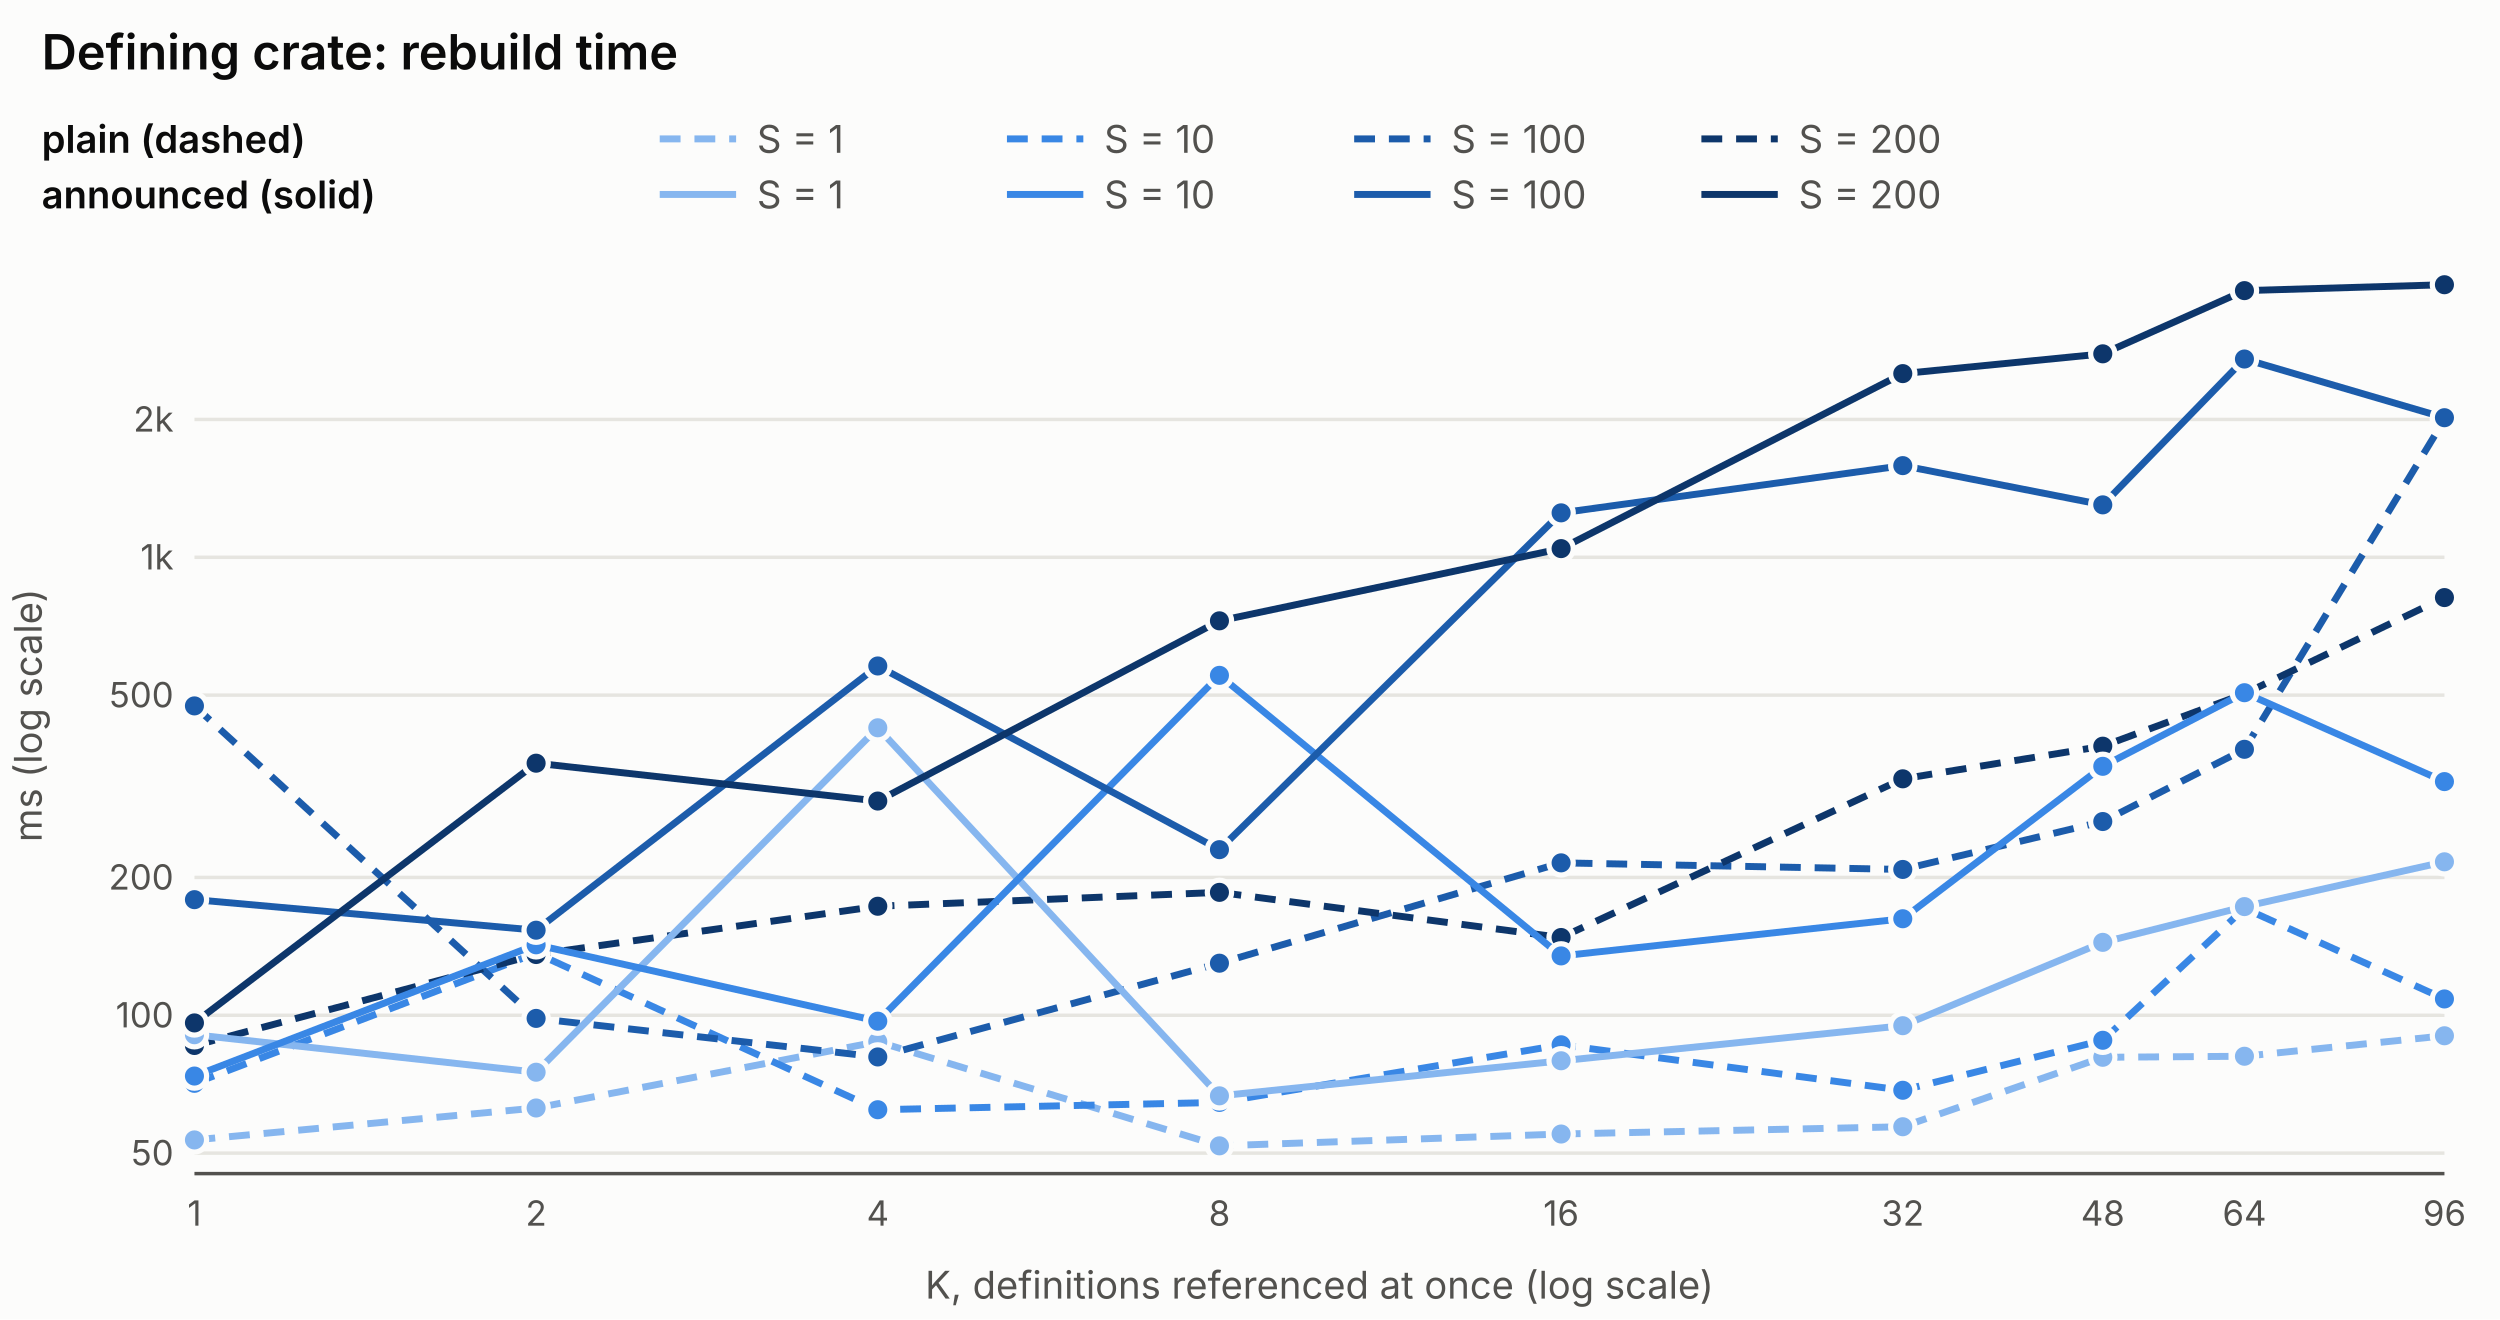
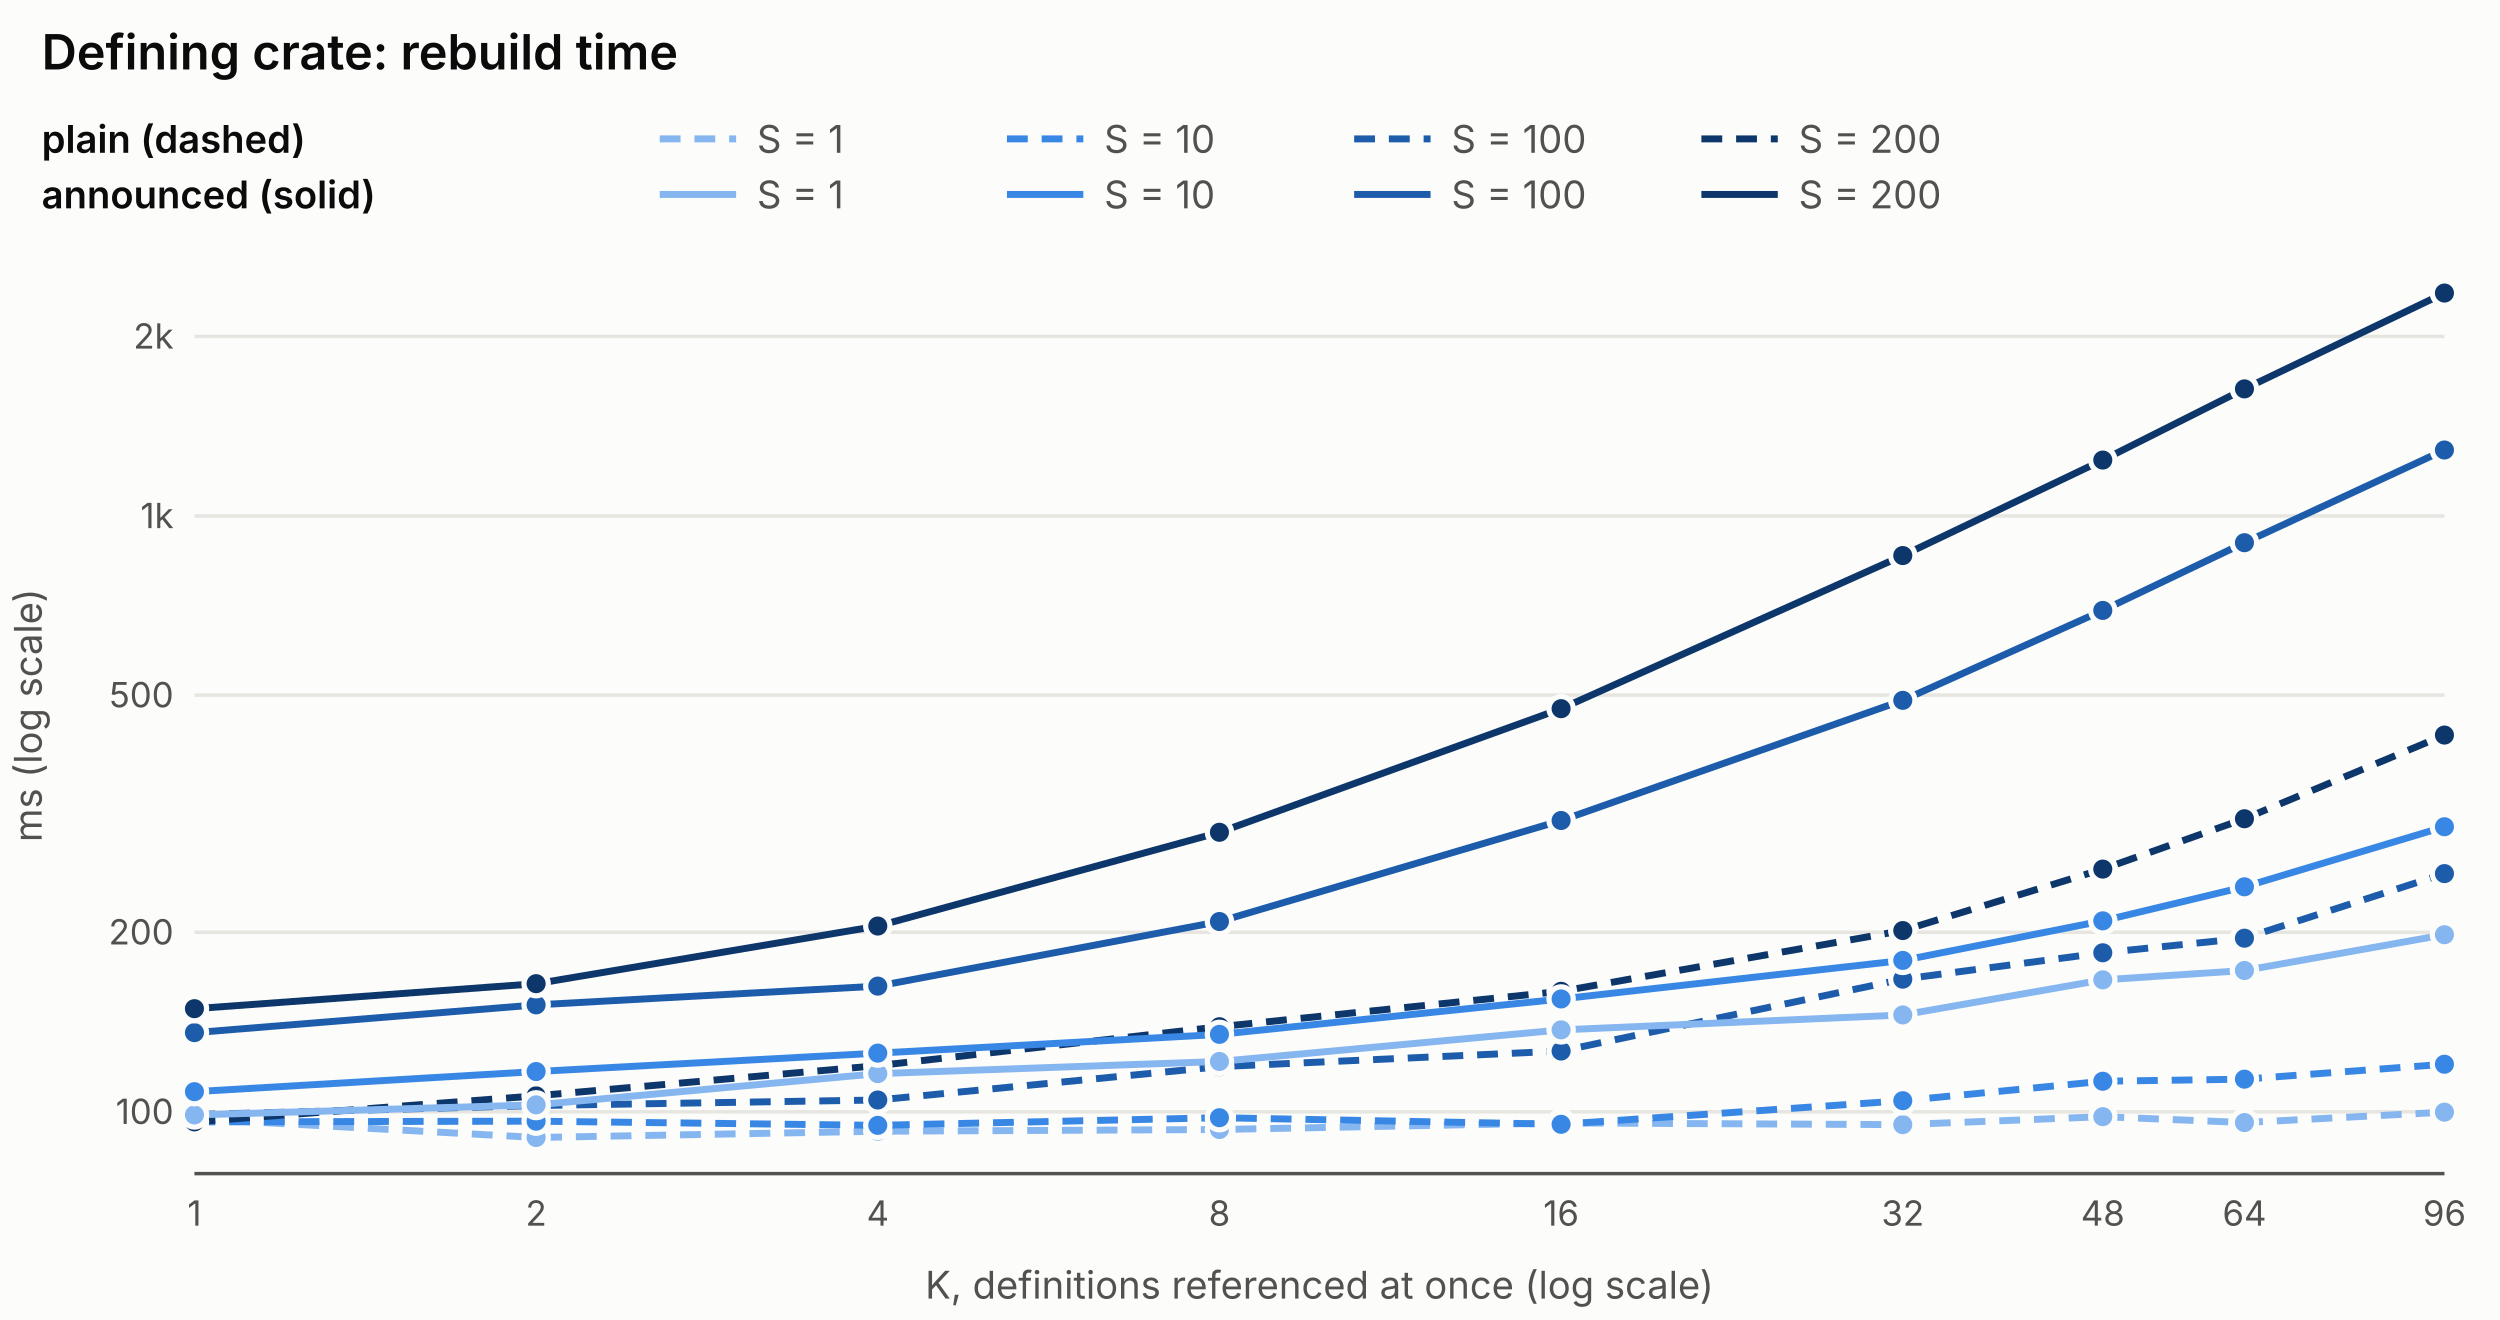
<svg xmlns="http://www.w3.org/2000/svg" viewBox="0 0 720 380" width="720" height="380" font-family="system-ui,-apple-system,Segoe UI,sans-serif" role="img" aria-label="Defining crate: rebuild time">
  <rect width="720" height="380" fill="#fcfcfb" />
  <text x="12" y="20" font-size="14" font-weight="600" fill="#0b0b0b">Defining crate: rebuild time</text>
  <text x="12" y="44" font-size="11" font-weight="600" fill="#0b0b0b">plain (dashed)</text>
  <line x1="190" x2="212" y1="40" y2="40" stroke="#86b6ef" stroke-width="2" stroke-dasharray="6 4" />
  <text x="218" y="44" font-size="11" fill="#52514e">S = 1</text>
  <line x1="290" x2="312" y1="40" y2="40" stroke="#3987e5" stroke-width="2" stroke-dasharray="6 4" />
  <text x="318" y="44" font-size="11" fill="#52514e">S = 10</text>
  <line x1="390" x2="412" y1="40" y2="40" stroke="#1c5cab" stroke-width="2" stroke-dasharray="6 4" />
  <text x="418" y="44" font-size="11" fill="#52514e">S = 100</text>
  <line x1="490" x2="512" y1="40" y2="40" stroke="#0d366b" stroke-width="2" stroke-dasharray="6 4" />
  <text x="518" y="44" font-size="11" fill="#52514e">S = 200</text>
  <text x="12" y="60" font-size="11" font-weight="600" fill="#0b0b0b">announced (solid)</text>
  <line x1="190" x2="212" y1="56" y2="56" stroke="#86b6ef" stroke-width="2" />
  <text x="218" y="60" font-size="11" fill="#52514e">S = 1</text>
  <line x1="290" x2="312" y1="56" y2="56" stroke="#3987e5" stroke-width="2" />
  <text x="318" y="60" font-size="11" fill="#52514e">S = 10</text>
  <line x1="390" x2="412" y1="56" y2="56" stroke="#1c5cab" stroke-width="2" />
  <text x="418" y="60" font-size="11" fill="#52514e">S = 100</text>
  <line x1="490" x2="512" y1="56" y2="56" stroke="#0d366b" stroke-width="2" />
  <text x="518" y="60" font-size="11" fill="#52514e">S = 200</text>
-   <line x1="56" x2="704" y1="332.1" y2="332.1" stroke="#e6e5e0" />
-   <text x="50" y="335.6" font-size="10" fill="#52514e" text-anchor="end">50</text>
-   <line x1="56" x2="704" y1="292.4" y2="292.4" stroke="#e6e5e0" />
-   <text x="50" y="295.9" font-size="10" fill="#52514e" text-anchor="end">100</text>
-   <line x1="56" x2="704" y1="252.7" y2="252.7" stroke="#e6e5e0" />
-   <text x="50" y="256.2" font-size="10" fill="#52514e" text-anchor="end">200</text>
+   <line x1="56" x2="704" y1="320.2" y2="320.2" stroke="#e6e5e0" />
+   <text x="50" y="323.7" font-size="10" fill="#52514e" text-anchor="end">100</text>
+   <line x1="56" x2="704" y1="268.5" y2="268.5" stroke="#e6e5e0" />
+   <text x="50" y="272.0" font-size="10" fill="#52514e" text-anchor="end">200</text>
  <line x1="56" x2="704" y1="200.2" y2="200.2" stroke="#e6e5e0" />
  <text x="50" y="203.7" font-size="10" fill="#52514e" text-anchor="end">500</text>
-   <line x1="56" x2="704" y1="160.5" y2="160.5" stroke="#e6e5e0" />
-   <text x="50" y="164.0" font-size="10" fill="#52514e" text-anchor="end">1k</text>
-   <line x1="56" x2="704" y1="120.8" y2="120.8" stroke="#e6e5e0" />
-   <text x="50" y="124.3" font-size="10" fill="#52514e" text-anchor="end">2k</text>
+   <line x1="56" x2="704" y1="148.6" y2="148.6" stroke="#e6e5e0" />
+   <text x="50" y="152.1" font-size="10" fill="#52514e" text-anchor="end">1k</text>
+   <line x1="56" x2="704" y1="96.9" y2="96.9" stroke="#e6e5e0" />
+   <text x="50" y="100.4" font-size="10" fill="#52514e" text-anchor="end">2k</text>
  <text x="56.0" y="353" font-size="10" fill="#52514e" text-anchor="middle">1</text>
  <text x="154.4" y="353" font-size="10" fill="#52514e" text-anchor="middle">2</text>
  <text x="252.8" y="353" font-size="10" fill="#52514e" text-anchor="middle">4</text>
  <text x="351.2" y="353" font-size="10" fill="#52514e" text-anchor="middle">8</text>
  <text x="449.6" y="353" font-size="10" fill="#52514e" text-anchor="middle">16</text>
  <text x="548.0" y="353" font-size="10" fill="#52514e" text-anchor="middle">32</text>
  <text x="605.6" y="353" font-size="10" fill="#52514e" text-anchor="middle">48</text>
  <text x="646.4" y="353" font-size="10" fill="#52514e" text-anchor="middle">64</text>
  <text x="704.0" y="353" font-size="10" fill="#52514e" text-anchor="middle">96</text>
  <line x1="56" x2="704" y1="338" y2="338" stroke="#52514e" />
  <text x="380" y="374" font-size="11" fill="#52514e" text-anchor="middle">K, definitions referenced at once (log scale)</text>
  <text x="12" y="206" font-size="11" fill="#52514e" text-anchor="middle" transform="rotate(-90 12 206)">ms (log scale)</text>
-   <path d="M56.0,328.3 L154.4,319.1 L252.8,300.0 L351.2,330.0 L449.6,326.6 L548.0,324.5 L605.6,304.5 L646.4,304.2 L704.0,298.3" fill="none" stroke="#86b6ef" stroke-width="2" stroke-linejoin="round" stroke-dasharray="6 4" />
-   <circle cx="56.0" cy="328.3" r="3.5" fill="#86b6ef" stroke="#fcfcfb" stroke-width="1.5" />
-   <circle cx="154.4" cy="319.1" r="3.5" fill="#86b6ef" stroke="#fcfcfb" stroke-width="1.5" />
-   <circle cx="252.8" cy="300.0" r="3.5" fill="#86b6ef" stroke="#fcfcfb" stroke-width="1.5" />
-   <circle cx="351.2" cy="330.0" r="3.5" fill="#86b6ef" stroke="#fcfcfb" stroke-width="1.5" />
-   <circle cx="449.6" cy="326.6" r="3.5" fill="#86b6ef" stroke="#fcfcfb" stroke-width="1.5" />
-   <circle cx="548.0" cy="324.5" r="3.5" fill="#86b6ef" stroke="#fcfcfb" stroke-width="1.5" />
-   <circle cx="605.6" cy="304.5" r="3.5" fill="#86b6ef" stroke="#fcfcfb" stroke-width="1.5" />
-   <circle cx="646.4" cy="304.2" r="3.5" fill="#86b6ef" stroke="#fcfcfb" stroke-width="1.5" />
-   <circle cx="704.0" cy="298.3" r="3.5" fill="#86b6ef" stroke="#fcfcfb" stroke-width="1.5" />
-   <path d="M56.0,312.0 L154.4,274.5 L252.8,319.6 L351.2,317.5 L449.6,300.9 L548.0,314.0 L605.6,299.6 L646.4,261.6 L704.0,287.7" fill="none" stroke="#3987e5" stroke-width="2" stroke-linejoin="round" stroke-dasharray="6 4" />
-   <circle cx="56.0" cy="312.0" r="3.5" fill="#3987e5" stroke="#fcfcfb" stroke-width="1.5" />
-   <circle cx="154.4" cy="274.5" r="3.5" fill="#3987e5" stroke="#fcfcfb" stroke-width="1.5" />
-   <circle cx="252.8" cy="319.6" r="3.5" fill="#3987e5" stroke="#fcfcfb" stroke-width="1.5" />
-   <circle cx="351.2" cy="317.5" r="3.5" fill="#3987e5" stroke="#fcfcfb" stroke-width="1.5" />
-   <circle cx="449.6" cy="300.9" r="3.5" fill="#3987e5" stroke="#fcfcfb" stroke-width="1.5" />
-   <circle cx="548.0" cy="314.0" r="3.5" fill="#3987e5" stroke="#fcfcfb" stroke-width="1.5" />
-   <circle cx="605.6" cy="299.6" r="3.5" fill="#3987e5" stroke="#fcfcfb" stroke-width="1.5" />
-   <circle cx="646.4" cy="261.6" r="3.5" fill="#3987e5" stroke="#fcfcfb" stroke-width="1.5" />
-   <circle cx="704.0" cy="287.7" r="3.5" fill="#3987e5" stroke="#fcfcfb" stroke-width="1.5" />
-   <path d="M56.0,203.3 L154.4,293.3 L252.8,304.4 L351.2,277.4 L449.6,248.5 L548.0,250.4 L605.6,236.6 L646.4,215.8 L704.0,120.8" fill="none" stroke="#1c5cab" stroke-width="2" stroke-linejoin="round" stroke-dasharray="6 4" />
-   <circle cx="56.0" cy="203.3" r="3.5" fill="#1c5cab" stroke="#fcfcfb" stroke-width="1.5" />
-   <circle cx="154.4" cy="293.3" r="3.5" fill="#1c5cab" stroke="#fcfcfb" stroke-width="1.5" />
-   <circle cx="252.8" cy="304.4" r="3.5" fill="#1c5cab" stroke="#fcfcfb" stroke-width="1.5" />
-   <circle cx="351.2" cy="277.4" r="3.5" fill="#1c5cab" stroke="#fcfcfb" stroke-width="1.5" />
-   <circle cx="449.6" cy="248.5" r="3.5" fill="#1c5cab" stroke="#fcfcfb" stroke-width="1.5" />
-   <circle cx="548.0" cy="250.4" r="3.5" fill="#1c5cab" stroke="#fcfcfb" stroke-width="1.5" />
-   <circle cx="605.6" cy="236.6" r="3.5" fill="#1c5cab" stroke="#fcfcfb" stroke-width="1.5" />
-   <circle cx="646.4" cy="215.8" r="3.5" fill="#1c5cab" stroke="#fcfcfb" stroke-width="1.5" />
-   <circle cx="704.0" cy="120.8" r="3.5" fill="#1c5cab" stroke="#fcfcfb" stroke-width="1.5" />
-   <path d="M56.0,301.1 L154.4,274.9 L252.8,261.0 L351.2,257.0 L449.6,270.0 L548.0,224.3 L605.6,214.9 L646.4,199.8 L704.0,172.1" fill="none" stroke="#0d366b" stroke-width="2" stroke-linejoin="round" stroke-dasharray="6 4" />
-   <circle cx="56.0" cy="301.1" r="3.5" fill="#0d366b" stroke="#fcfcfb" stroke-width="1.5" />
-   <circle cx="154.4" cy="274.9" r="3.5" fill="#0d366b" stroke="#fcfcfb" stroke-width="1.5" />
-   <circle cx="252.8" cy="261.0" r="3.5" fill="#0d366b" stroke="#fcfcfb" stroke-width="1.5" />
-   <circle cx="351.2" cy="257.0" r="3.5" fill="#0d366b" stroke="#fcfcfb" stroke-width="1.5" />
-   <circle cx="449.6" cy="270.0" r="3.5" fill="#0d366b" stroke="#fcfcfb" stroke-width="1.5" />
-   <circle cx="548.0" cy="224.3" r="3.5" fill="#0d366b" stroke="#fcfcfb" stroke-width="1.5" />
-   <circle cx="605.6" cy="214.9" r="3.5" fill="#0d366b" stroke="#fcfcfb" stroke-width="1.5" />
-   <circle cx="646.4" cy="199.8" r="3.5" fill="#0d366b" stroke="#fcfcfb" stroke-width="1.5" />
-   <circle cx="704.0" cy="172.1" r="3.5" fill="#0d366b" stroke="#fcfcfb" stroke-width="1.5" />
-   <path d="M56.0,298.0 L154.4,308.8 L252.8,209.6 L351.2,315.6 L449.6,305.5 L548.0,295.4 L605.6,271.4 L646.4,261.1 L704.0,248.2" fill="none" stroke="#86b6ef" stroke-width="2" stroke-linejoin="round" />
-   <circle cx="56.0" cy="298.0" r="3.5" fill="#86b6ef" stroke="#fcfcfb" stroke-width="1.5" />
-   <circle cx="154.4" cy="308.8" r="3.5" fill="#86b6ef" stroke="#fcfcfb" stroke-width="1.5" />
-   <circle cx="252.8" cy="209.6" r="3.5" fill="#86b6ef" stroke="#fcfcfb" stroke-width="1.5" />
-   <circle cx="351.2" cy="315.6" r="3.5" fill="#86b6ef" stroke="#fcfcfb" stroke-width="1.5" />
-   <circle cx="449.6" cy="305.5" r="3.5" fill="#86b6ef" stroke="#fcfcfb" stroke-width="1.5" />
-   <circle cx="548.0" cy="295.4" r="3.5" fill="#86b6ef" stroke="#fcfcfb" stroke-width="1.5" />
-   <circle cx="605.6" cy="271.4" r="3.5" fill="#86b6ef" stroke="#fcfcfb" stroke-width="1.5" />
-   <circle cx="646.4" cy="261.1" r="3.5" fill="#86b6ef" stroke="#fcfcfb" stroke-width="1.5" />
-   <circle cx="704.0" cy="248.2" r="3.5" fill="#86b6ef" stroke="#fcfcfb" stroke-width="1.5" />
-   <path d="M56.0,309.9 L154.4,272.1 L252.8,294.1 L351.2,194.5 L449.6,275.3 L548.0,264.6 L605.6,220.7 L646.4,199.5 L704.0,225.1" fill="none" stroke="#3987e5" stroke-width="2" stroke-linejoin="round" />
-   <circle cx="56.0" cy="309.9" r="3.5" fill="#3987e5" stroke="#fcfcfb" stroke-width="1.5" />
-   <circle cx="154.4" cy="272.1" r="3.5" fill="#3987e5" stroke="#fcfcfb" stroke-width="1.5" />
-   <circle cx="252.8" cy="294.1" r="3.5" fill="#3987e5" stroke="#fcfcfb" stroke-width="1.5" />
-   <circle cx="351.2" cy="194.5" r="3.5" fill="#3987e5" stroke="#fcfcfb" stroke-width="1.5" />
-   <circle cx="449.6" cy="275.3" r="3.5" fill="#3987e5" stroke="#fcfcfb" stroke-width="1.5" />
-   <circle cx="548.0" cy="264.6" r="3.5" fill="#3987e5" stroke="#fcfcfb" stroke-width="1.5" />
-   <circle cx="605.6" cy="220.7" r="3.5" fill="#3987e5" stroke="#fcfcfb" stroke-width="1.5" />
-   <circle cx="646.4" cy="199.5" r="3.5" fill="#3987e5" stroke="#fcfcfb" stroke-width="1.5" />
-   <circle cx="704.0" cy="225.1" r="3.5" fill="#3987e5" stroke="#fcfcfb" stroke-width="1.5" />
-   <path d="M56.0,259.1 L154.4,267.9 L252.8,191.8 L351.2,244.7 L449.6,147.7 L548.0,134.1 L605.6,145.4 L646.4,103.4 L704.0,120.3" fill="none" stroke="#1c5cab" stroke-width="2" stroke-linejoin="round" />
-   <circle cx="56.0" cy="259.1" r="3.5" fill="#1c5cab" stroke="#fcfcfb" stroke-width="1.5" />
-   <circle cx="154.4" cy="267.9" r="3.5" fill="#1c5cab" stroke="#fcfcfb" stroke-width="1.5" />
-   <circle cx="252.8" cy="191.8" r="3.5" fill="#1c5cab" stroke="#fcfcfb" stroke-width="1.5" />
-   <circle cx="351.2" cy="244.7" r="3.5" fill="#1c5cab" stroke="#fcfcfb" stroke-width="1.5" />
-   <circle cx="449.6" cy="147.7" r="3.5" fill="#1c5cab" stroke="#fcfcfb" stroke-width="1.5" />
-   <circle cx="548.0" cy="134.1" r="3.5" fill="#1c5cab" stroke="#fcfcfb" stroke-width="1.5" />
-   <circle cx="605.6" cy="145.4" r="3.5" fill="#1c5cab" stroke="#fcfcfb" stroke-width="1.5" />
-   <circle cx="646.4" cy="103.4" r="3.5" fill="#1c5cab" stroke="#fcfcfb" stroke-width="1.5" />
-   <circle cx="704.0" cy="120.3" r="3.5" fill="#1c5cab" stroke="#fcfcfb" stroke-width="1.5" />
-   <path d="M56.0,294.6 L154.4,219.8 L252.8,230.7 L351.2,178.8 L449.6,158.0 L548.0,107.6 L605.6,101.9 L646.4,83.7 L704.0,82.0" fill="none" stroke="#0d366b" stroke-width="2" stroke-linejoin="round" />
-   <circle cx="56.0" cy="294.6" r="3.5" fill="#0d366b" stroke="#fcfcfb" stroke-width="1.5" />
-   <circle cx="154.4" cy="219.8" r="3.5" fill="#0d366b" stroke="#fcfcfb" stroke-width="1.5" />
-   <circle cx="252.8" cy="230.7" r="3.5" fill="#0d366b" stroke="#fcfcfb" stroke-width="1.5" />
-   <circle cx="351.2" cy="178.8" r="3.5" fill="#0d366b" stroke="#fcfcfb" stroke-width="1.5" />
-   <circle cx="449.6" cy="158.0" r="3.5" fill="#0d366b" stroke="#fcfcfb" stroke-width="1.5" />
-   <circle cx="548.0" cy="107.6" r="3.5" fill="#0d366b" stroke="#fcfcfb" stroke-width="1.5" />
-   <circle cx="605.6" cy="101.9" r="3.5" fill="#0d366b" stroke="#fcfcfb" stroke-width="1.5" />
-   <circle cx="646.4" cy="83.7" r="3.5" fill="#0d366b" stroke="#fcfcfb" stroke-width="1.5" />
-   <circle cx="704.0" cy="82.0" r="3.5" fill="#0d366b" stroke="#fcfcfb" stroke-width="1.5" />
+   <path d="M56.0,322.2 L154.4,327.6 L252.8,325.8 L351.2,325.3 L449.6,323.4 L548.0,323.9 L605.6,321.6 L646.4,323.3 L704.0,320.3" fill="none" stroke="#86b6ef" stroke-width="2" stroke-linejoin="round" stroke-dasharray="6 4" />
+   <circle cx="56.0" cy="322.2" r="3.5" fill="#86b6ef" stroke="#fcfcfb" stroke-width="1.5" />
+   <circle cx="154.4" cy="327.6" r="3.5" fill="#86b6ef" stroke="#fcfcfb" stroke-width="1.5" />
+   <circle cx="252.8" cy="325.8" r="3.5" fill="#86b6ef" stroke="#fcfcfb" stroke-width="1.5" />
+   <circle cx="351.2" cy="325.3" r="3.5" fill="#86b6ef" stroke="#fcfcfb" stroke-width="1.5" />
+   <circle cx="449.6" cy="323.4" r="3.5" fill="#86b6ef" stroke="#fcfcfb" stroke-width="1.5" />
+   <circle cx="548.0" cy="323.9" r="3.5" fill="#86b6ef" stroke="#fcfcfb" stroke-width="1.5" />
+   <circle cx="605.6" cy="321.6" r="3.5" fill="#86b6ef" stroke="#fcfcfb" stroke-width="1.5" />
+   <circle cx="646.4" cy="323.3" r="3.5" fill="#86b6ef" stroke="#fcfcfb" stroke-width="1.5" />
+   <circle cx="704.0" cy="320.3" r="3.5" fill="#86b6ef" stroke="#fcfcfb" stroke-width="1.5" />
+   <path d="M56.0,323.1 L154.4,322.9 L252.8,324.1 L351.2,321.9 L449.6,323.8 L548.0,317.0 L605.6,311.4 L646.4,310.8 L704.0,306.5" fill="none" stroke="#3987e5" stroke-width="2" stroke-linejoin="round" stroke-dasharray="6 4" />
+   <circle cx="56.0" cy="323.1" r="3.5" fill="#3987e5" stroke="#fcfcfb" stroke-width="1.5" />
+   <circle cx="154.4" cy="322.9" r="3.5" fill="#3987e5" stroke="#fcfcfb" stroke-width="1.5" />
+   <circle cx="252.8" cy="324.1" r="3.5" fill="#3987e5" stroke="#fcfcfb" stroke-width="1.5" />
+   <circle cx="351.2" cy="321.9" r="3.5" fill="#3987e5" stroke="#fcfcfb" stroke-width="1.5" />
+   <circle cx="449.6" cy="323.8" r="3.5" fill="#3987e5" stroke="#fcfcfb" stroke-width="1.5" />
+   <circle cx="548.0" cy="317.0" r="3.5" fill="#3987e5" stroke="#fcfcfb" stroke-width="1.5" />
+   <circle cx="605.6" cy="311.4" r="3.5" fill="#3987e5" stroke="#fcfcfb" stroke-width="1.5" />
+   <circle cx="646.4" cy="310.8" r="3.5" fill="#3987e5" stroke="#fcfcfb" stroke-width="1.5" />
+   <circle cx="704.0" cy="306.5" r="3.5" fill="#3987e5" stroke="#fcfcfb" stroke-width="1.5" />
+   <path d="M56.0,321.0 L154.4,318.4 L252.8,316.8 L351.2,307.2 L449.6,302.7 L548.0,282.0 L605.6,274.4 L646.4,270.2 L704.0,251.6" fill="none" stroke="#1c5cab" stroke-width="2" stroke-linejoin="round" stroke-dasharray="6 4" />
+   <circle cx="56.0" cy="321.0" r="3.5" fill="#1c5cab" stroke="#fcfcfb" stroke-width="1.5" />
+   <circle cx="154.4" cy="318.4" r="3.5" fill="#1c5cab" stroke="#fcfcfb" stroke-width="1.5" />
+   <circle cx="252.8" cy="316.8" r="3.5" fill="#1c5cab" stroke="#fcfcfb" stroke-width="1.5" />
+   <circle cx="351.2" cy="307.2" r="3.5" fill="#1c5cab" stroke="#fcfcfb" stroke-width="1.5" />
+   <circle cx="449.6" cy="302.7" r="3.5" fill="#1c5cab" stroke="#fcfcfb" stroke-width="1.5" />
+   <circle cx="548.0" cy="282.0" r="3.5" fill="#1c5cab" stroke="#fcfcfb" stroke-width="1.5" />
+   <circle cx="605.6" cy="274.4" r="3.5" fill="#1c5cab" stroke="#fcfcfb" stroke-width="1.5" />
+   <circle cx="646.4" cy="270.2" r="3.5" fill="#1c5cab" stroke="#fcfcfb" stroke-width="1.5" />
+   <circle cx="704.0" cy="251.6" r="3.5" fill="#1c5cab" stroke="#fcfcfb" stroke-width="1.5" />
+   <path d="M56.0,323.1 L154.4,315.6 L252.8,306.9 L351.2,295.7 L449.6,285.5 L548.0,268.0 L605.6,250.3 L646.4,235.8 L704.0,211.7" fill="none" stroke="#0d366b" stroke-width="2" stroke-linejoin="round" stroke-dasharray="6 4" />
+   <circle cx="56.0" cy="323.1" r="3.5" fill="#0d366b" stroke="#fcfcfb" stroke-width="1.5" />
+   <circle cx="154.4" cy="315.6" r="3.5" fill="#0d366b" stroke="#fcfcfb" stroke-width="1.5" />
+   <circle cx="252.8" cy="306.9" r="3.5" fill="#0d366b" stroke="#fcfcfb" stroke-width="1.5" />
+   <circle cx="351.2" cy="295.7" r="3.5" fill="#0d366b" stroke="#fcfcfb" stroke-width="1.5" />
+   <circle cx="449.6" cy="285.5" r="3.5" fill="#0d366b" stroke="#fcfcfb" stroke-width="1.5" />
+   <circle cx="548.0" cy="268.0" r="3.5" fill="#0d366b" stroke="#fcfcfb" stroke-width="1.5" />
+   <circle cx="605.6" cy="250.3" r="3.5" fill="#0d366b" stroke="#fcfcfb" stroke-width="1.5" />
+   <circle cx="646.4" cy="235.8" r="3.5" fill="#0d366b" stroke="#fcfcfb" stroke-width="1.5" />
+   <circle cx="704.0" cy="211.7" r="3.5" fill="#0d366b" stroke="#fcfcfb" stroke-width="1.5" />
+   <path d="M56.0,321.1 L154.4,318.2 L252.8,309.2 L351.2,305.7 L449.6,296.6 L548.0,292.3 L605.6,282.2 L646.4,279.5 L704.0,269.2" fill="none" stroke="#86b6ef" stroke-width="2" stroke-linejoin="round" />
+   <circle cx="56.0" cy="321.1" r="3.5" fill="#86b6ef" stroke="#fcfcfb" stroke-width="1.5" />
+   <circle cx="154.4" cy="318.2" r="3.5" fill="#86b6ef" stroke="#fcfcfb" stroke-width="1.5" />
+   <circle cx="252.8" cy="309.2" r="3.5" fill="#86b6ef" stroke="#fcfcfb" stroke-width="1.5" />
+   <circle cx="351.2" cy="305.7" r="3.5" fill="#86b6ef" stroke="#fcfcfb" stroke-width="1.5" />
+   <circle cx="449.6" cy="296.6" r="3.5" fill="#86b6ef" stroke="#fcfcfb" stroke-width="1.5" />
+   <circle cx="548.0" cy="292.3" r="3.5" fill="#86b6ef" stroke="#fcfcfb" stroke-width="1.5" />
+   <circle cx="605.6" cy="282.2" r="3.5" fill="#86b6ef" stroke="#fcfcfb" stroke-width="1.5" />
+   <circle cx="646.4" cy="279.5" r="3.5" fill="#86b6ef" stroke="#fcfcfb" stroke-width="1.5" />
+   <circle cx="704.0" cy="269.2" r="3.5" fill="#86b6ef" stroke="#fcfcfb" stroke-width="1.5" />
+   <path d="M56.0,314.4 L154.4,308.6 L252.8,303.3 L351.2,297.9 L449.6,287.7 L548.0,276.6 L605.6,265.2 L646.4,255.4 L704.0,238.1" fill="none" stroke="#3987e5" stroke-width="2" stroke-linejoin="round" />
+   <circle cx="56.0" cy="314.4" r="3.5" fill="#3987e5" stroke="#fcfcfb" stroke-width="1.5" />
+   <circle cx="154.4" cy="308.6" r="3.5" fill="#3987e5" stroke="#fcfcfb" stroke-width="1.5" />
+   <circle cx="252.8" cy="303.3" r="3.5" fill="#3987e5" stroke="#fcfcfb" stroke-width="1.5" />
+   <circle cx="351.2" cy="297.9" r="3.5" fill="#3987e5" stroke="#fcfcfb" stroke-width="1.5" />
+   <circle cx="449.6" cy="287.7" r="3.5" fill="#3987e5" stroke="#fcfcfb" stroke-width="1.5" />
+   <circle cx="548.0" cy="276.6" r="3.5" fill="#3987e5" stroke="#fcfcfb" stroke-width="1.5" />
+   <circle cx="605.6" cy="265.2" r="3.5" fill="#3987e5" stroke="#fcfcfb" stroke-width="1.5" />
+   <circle cx="646.4" cy="255.4" r="3.5" fill="#3987e5" stroke="#fcfcfb" stroke-width="1.5" />
+   <circle cx="704.0" cy="238.1" r="3.5" fill="#3987e5" stroke="#fcfcfb" stroke-width="1.5" />
+   <path d="M56.0,297.4 L154.4,289.4 L252.8,284.0 L351.2,265.4 L449.6,236.3 L548.0,201.7 L605.6,175.8 L646.4,156.3 L704.0,129.6" fill="none" stroke="#1c5cab" stroke-width="2" stroke-linejoin="round" />
+   <circle cx="56.0" cy="297.4" r="3.5" fill="#1c5cab" stroke="#fcfcfb" stroke-width="1.5" />
+   <circle cx="154.4" cy="289.4" r="3.5" fill="#1c5cab" stroke="#fcfcfb" stroke-width="1.5" />
+   <circle cx="252.8" cy="284.0" r="3.5" fill="#1c5cab" stroke="#fcfcfb" stroke-width="1.5" />
+   <circle cx="351.2" cy="265.4" r="3.5" fill="#1c5cab" stroke="#fcfcfb" stroke-width="1.5" />
+   <circle cx="449.6" cy="236.3" r="3.5" fill="#1c5cab" stroke="#fcfcfb" stroke-width="1.5" />
+   <circle cx="548.0" cy="201.7" r="3.5" fill="#1c5cab" stroke="#fcfcfb" stroke-width="1.5" />
+   <circle cx="605.6" cy="175.8" r="3.5" fill="#1c5cab" stroke="#fcfcfb" stroke-width="1.5" />
+   <circle cx="646.4" cy="156.3" r="3.5" fill="#1c5cab" stroke="#fcfcfb" stroke-width="1.5" />
+   <circle cx="704.0" cy="129.6" r="3.5" fill="#1c5cab" stroke="#fcfcfb" stroke-width="1.5" />
+   <path d="M56.0,290.5 L154.4,283.3 L252.8,266.7 L351.2,239.7 L449.6,204.1 L548.0,160.0 L605.6,132.5 L646.4,112.0 L704.0,84.4" fill="none" stroke="#0d366b" stroke-width="2" stroke-linejoin="round" />
+   <circle cx="56.0" cy="290.5" r="3.5" fill="#0d366b" stroke="#fcfcfb" stroke-width="1.5" />
+   <circle cx="154.4" cy="283.3" r="3.5" fill="#0d366b" stroke="#fcfcfb" stroke-width="1.5" />
+   <circle cx="252.8" cy="266.7" r="3.5" fill="#0d366b" stroke="#fcfcfb" stroke-width="1.5" />
+   <circle cx="351.2" cy="239.7" r="3.5" fill="#0d366b" stroke="#fcfcfb" stroke-width="1.5" />
+   <circle cx="449.6" cy="204.1" r="3.5" fill="#0d366b" stroke="#fcfcfb" stroke-width="1.5" />
+   <circle cx="548.0" cy="160.0" r="3.5" fill="#0d366b" stroke="#fcfcfb" stroke-width="1.5" />
+   <circle cx="605.6" cy="132.5" r="3.5" fill="#0d366b" stroke="#fcfcfb" stroke-width="1.5" />
+   <circle cx="646.4" cy="112.0" r="3.5" fill="#0d366b" stroke="#fcfcfb" stroke-width="1.5" />
+   <circle cx="704.0" cy="84.4" r="3.5" fill="#0d366b" stroke="#fcfcfb" stroke-width="1.5" />
</svg>
